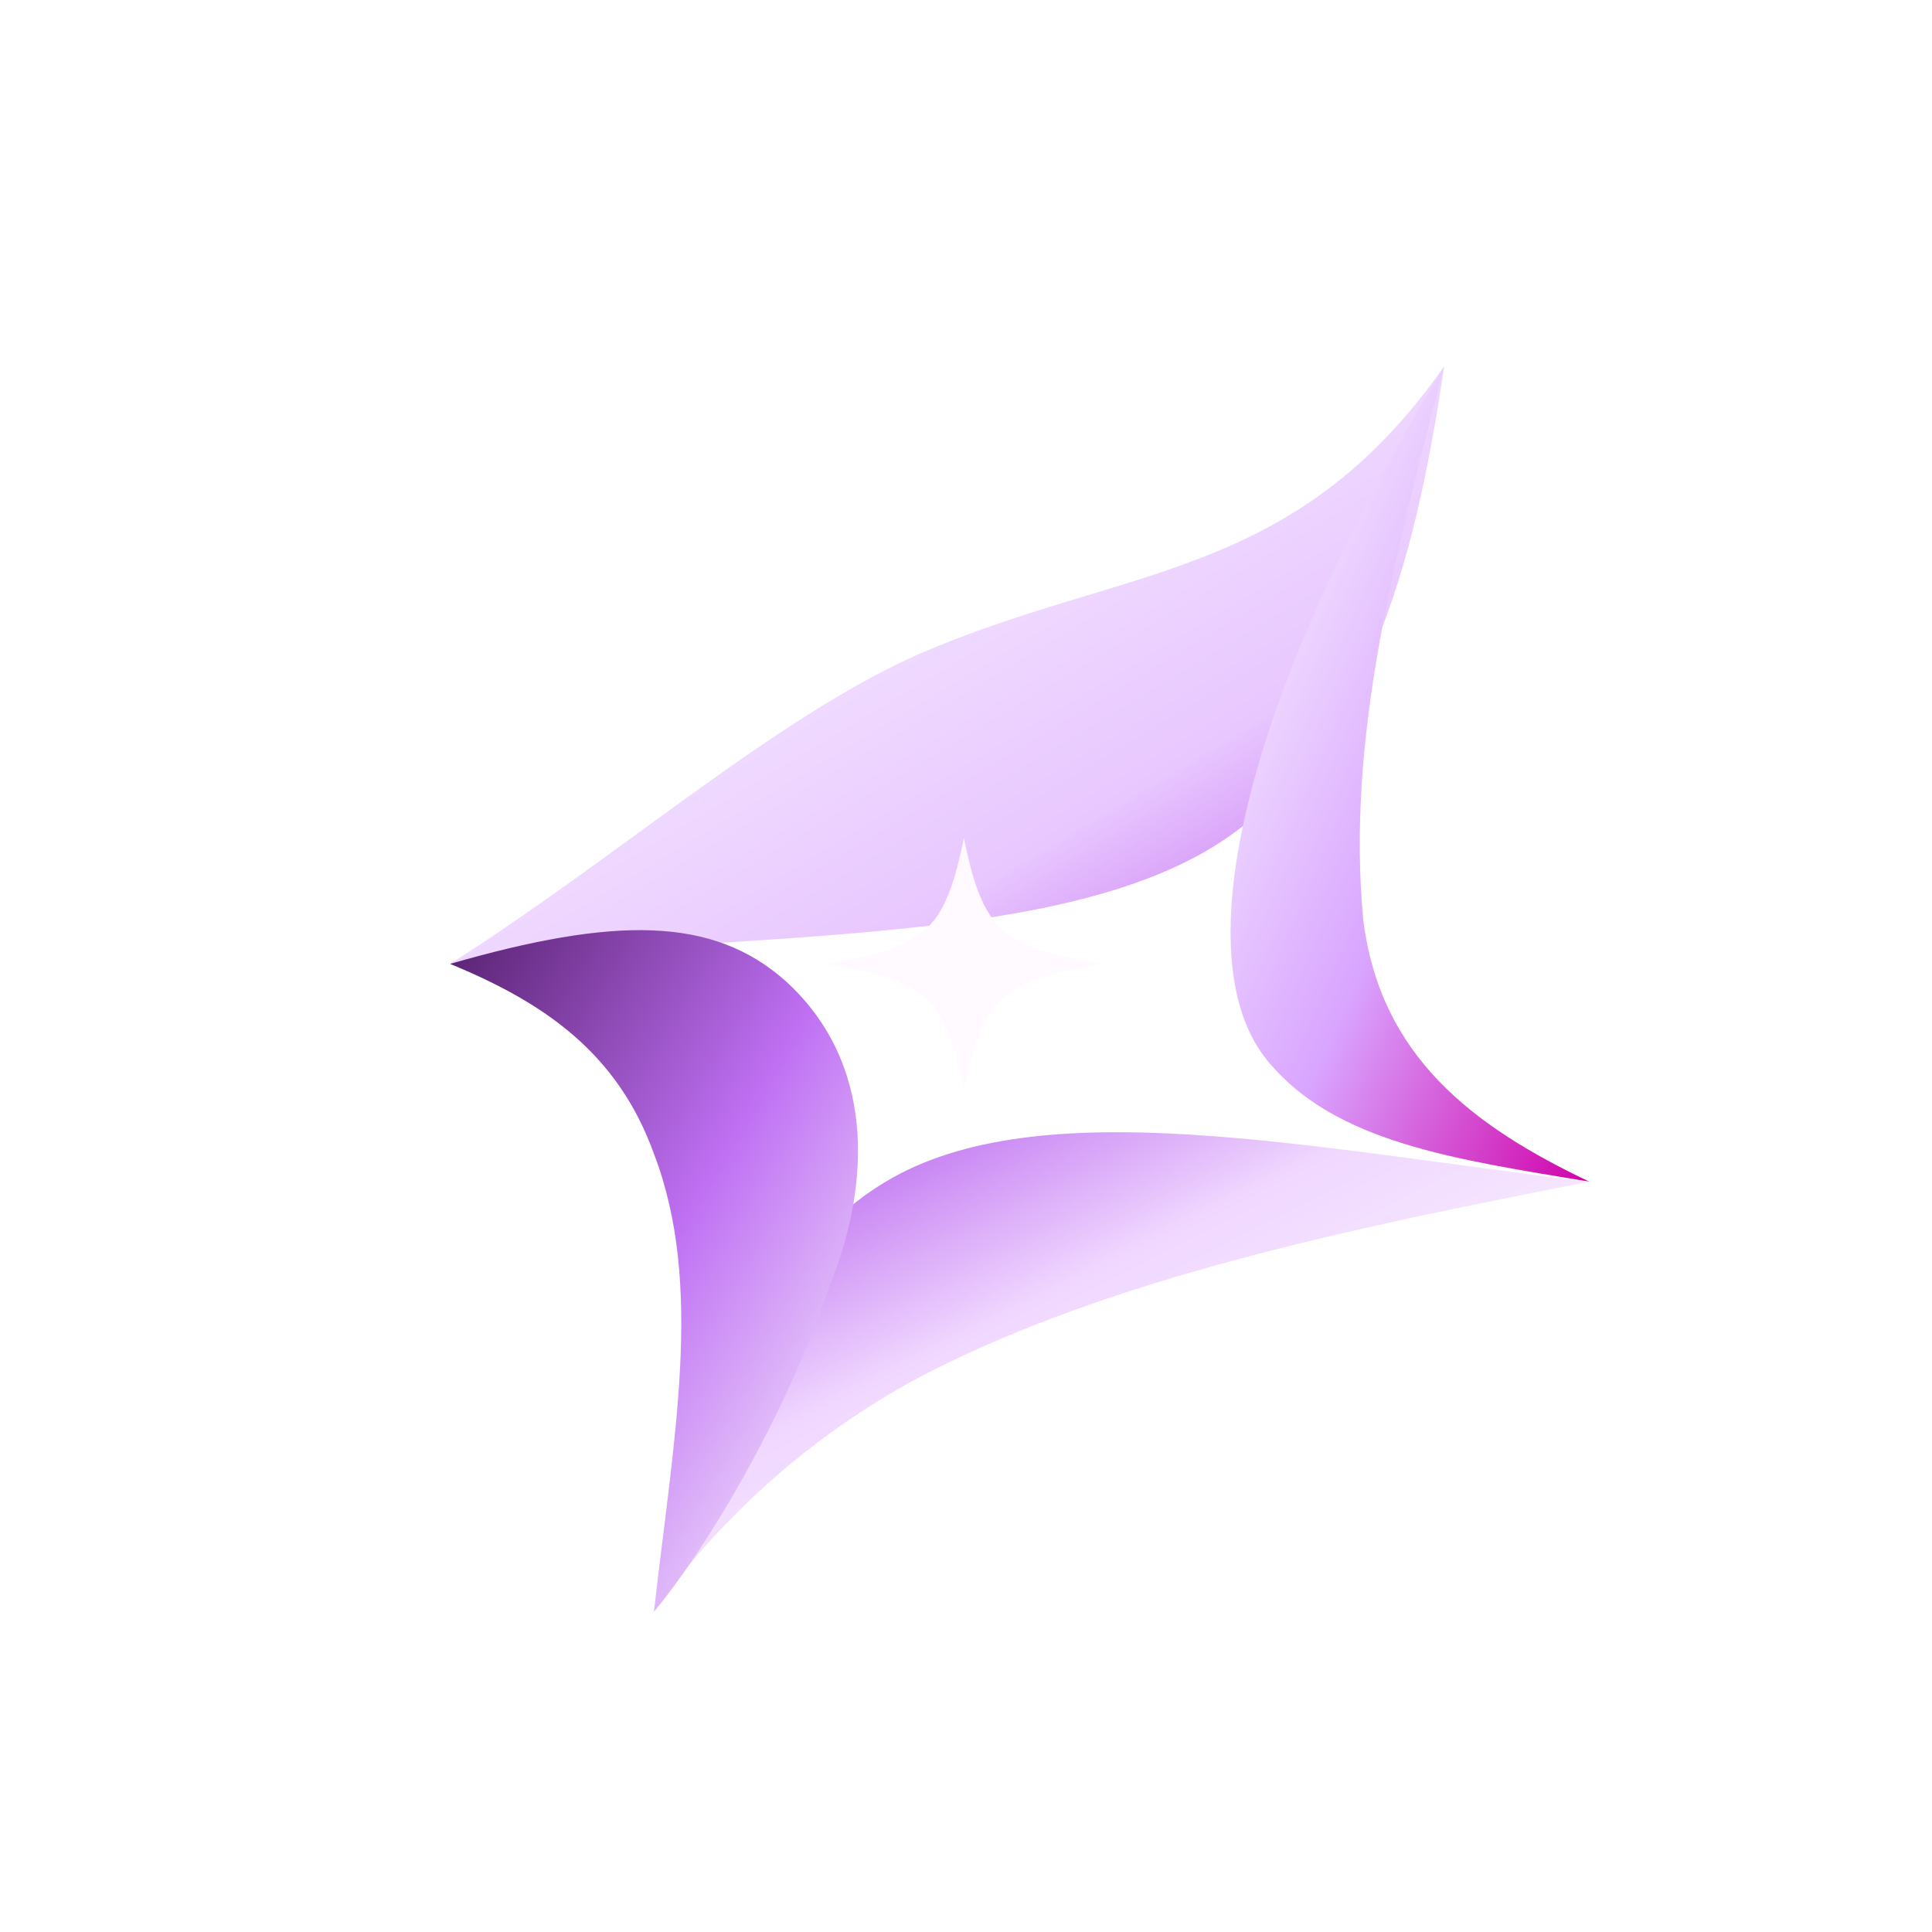
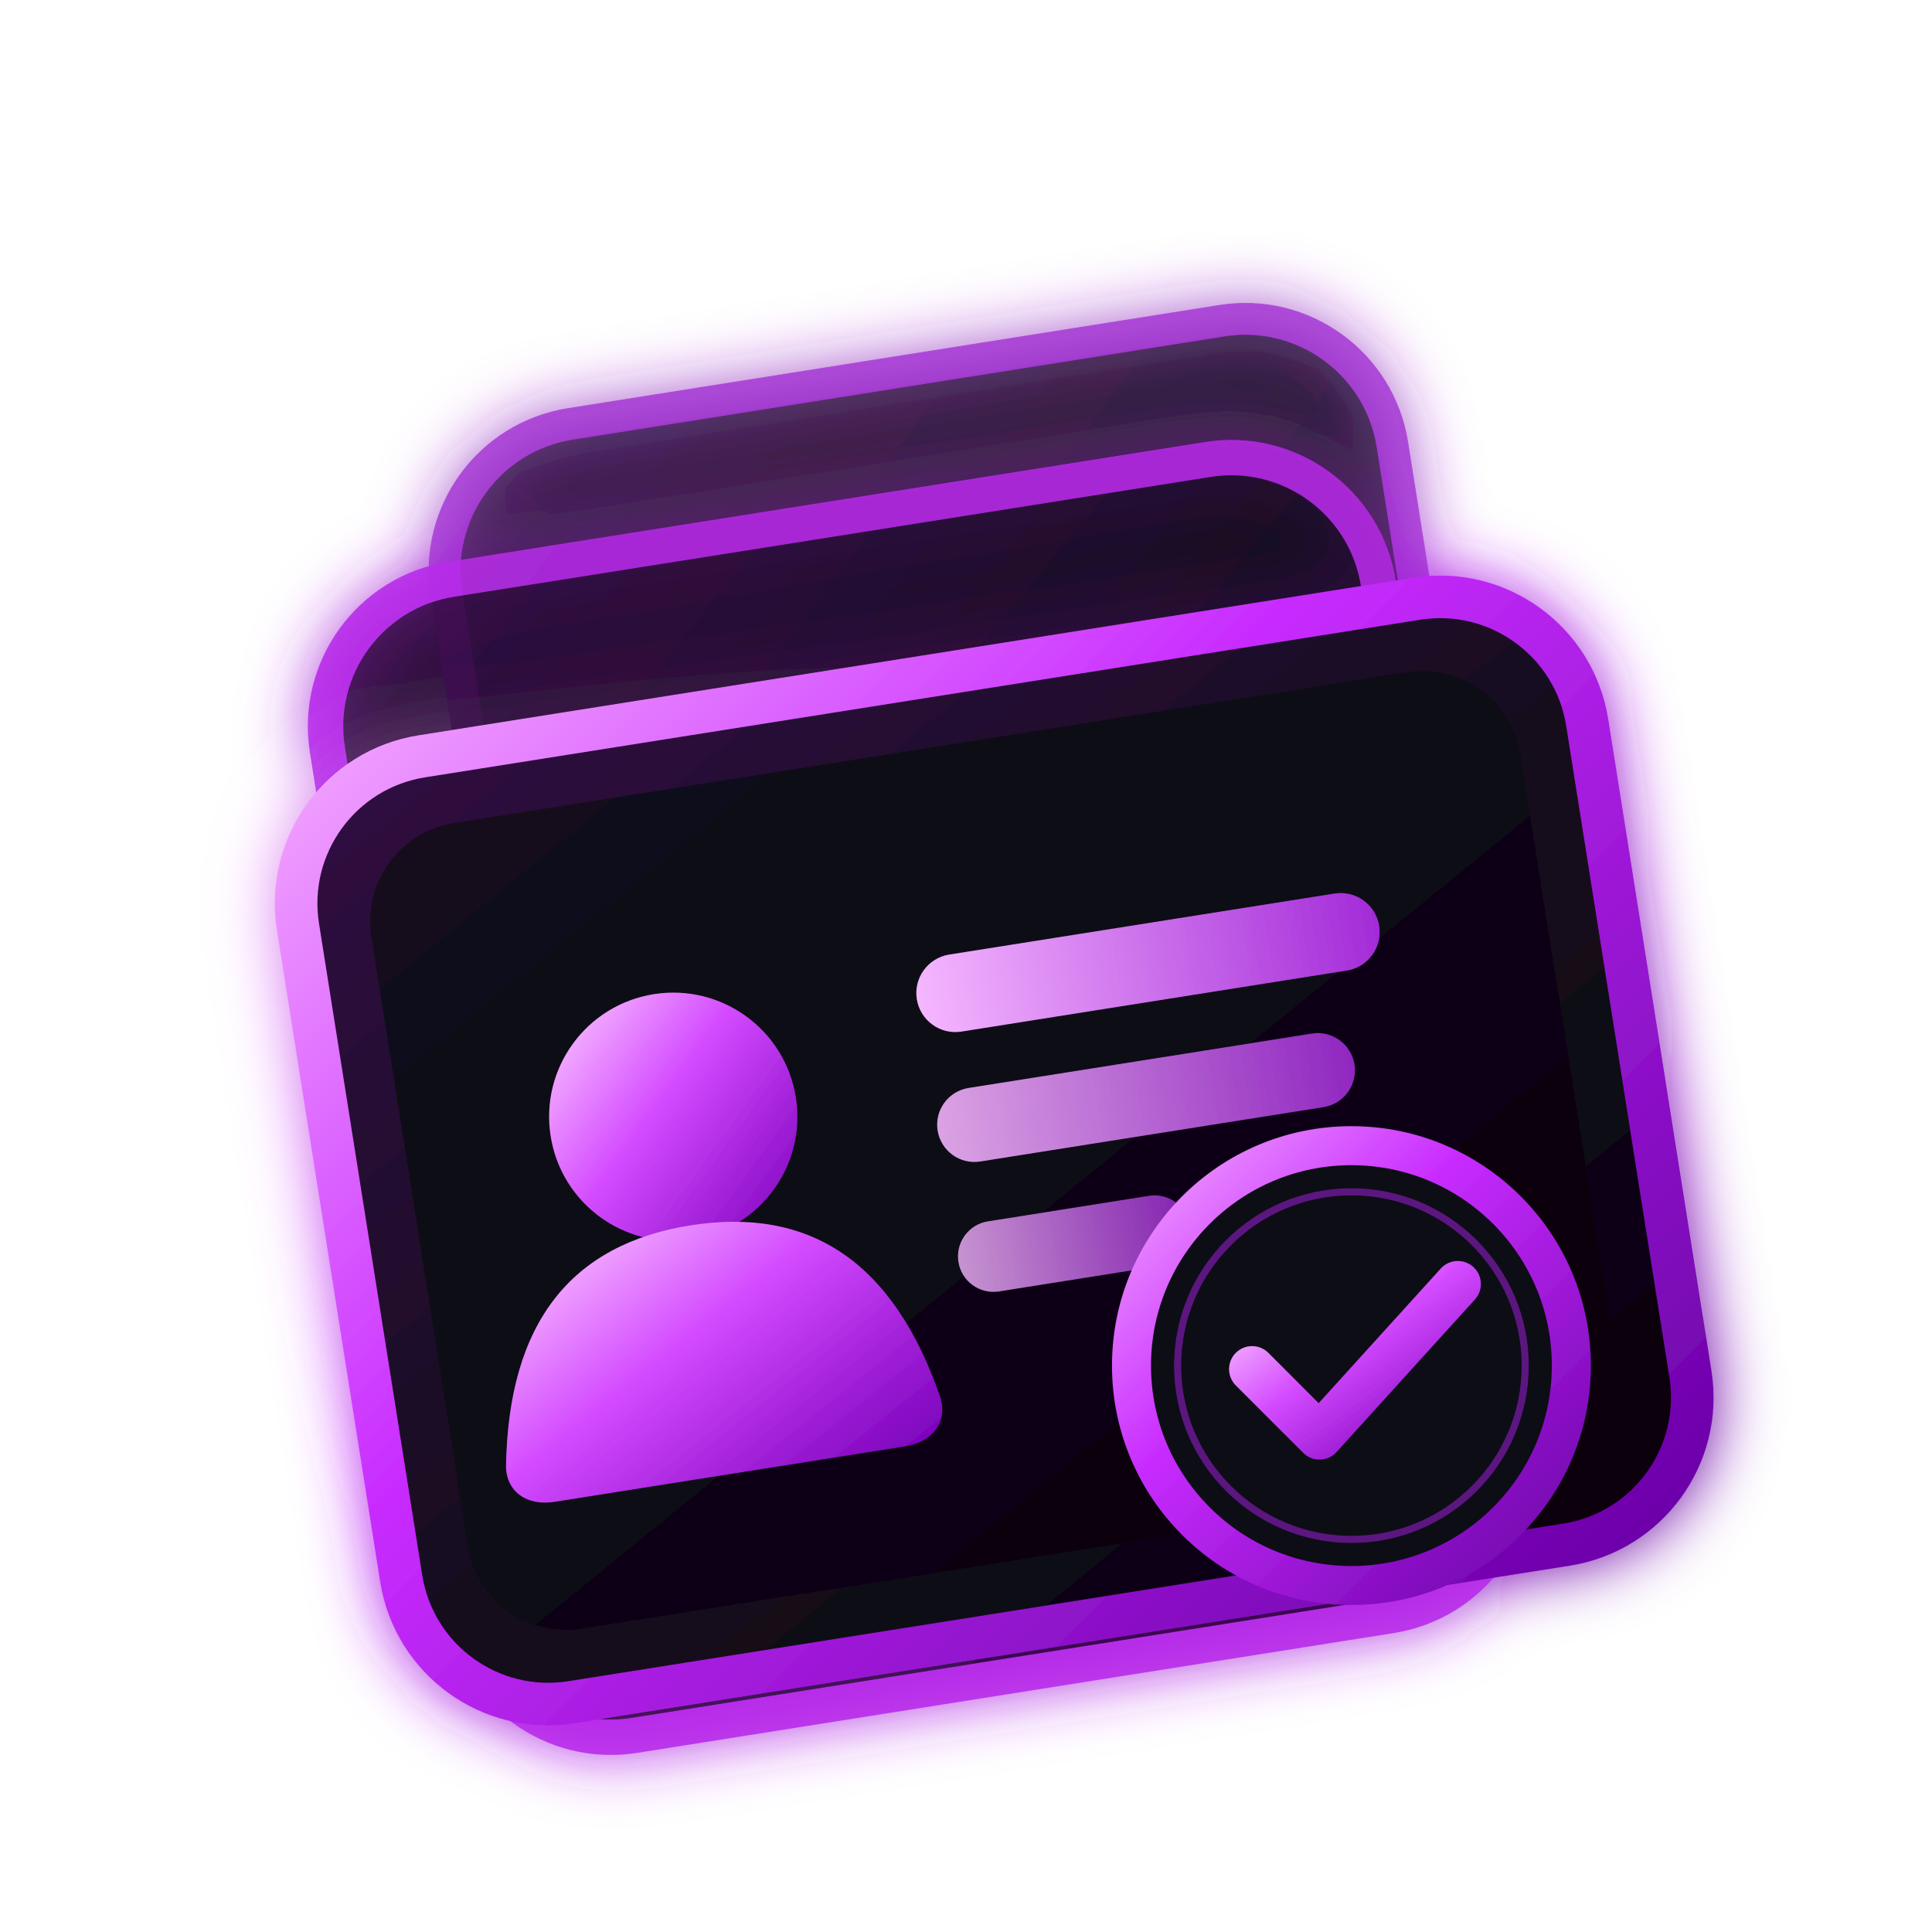
<svg xmlns="http://www.w3.org/2000/svg" viewBox="0 0 512 512">
  <defs>
-     <linearGradient id="bg" x1="0" y1="0" x2="1" y2="1">
-       <stop stop-color="#431064" />
-       <stop offset=".48" stop-color="#100719" />
-       <stop offset="1" stop-color="#30062e" />
+     <linearGradient id="edge" x1="0" y1="0" x2="1" y2="1">
+       <stop stop-color="#f2a5ff" />
+       <stop offset=".38" stop-color="#c82cff" />
+       <stop offset="1" stop-color="#6800a5" />
    </linearGradient>
-     <linearGradient id="bladeA" x1="0" y1="0" x2="1" y2="1">
-       <stop stop-color="#fff" />
-       <stop offset=".7" stop-color="#e8c7ff" />
-       <stop offset="1" stop-color="#bd55ed" />
+     <linearGradient id="card" x1="0" y1="0" x2=".8" y2="1">
+       <stop stop-color="#321044" />
+       <stop offset=".55" stop-color="#17091f" />
+       <stop offset="1" stop-color="#09050f" />
    </linearGradient>
-     <linearGradient id="bladeB" x1="0" y1="0" x2="1" y2="1">
-       <stop stop-color="#fff" />
-       <stop offset=".55" stop-color="#d9a5ff" />
-       <stop offset="1" stop-color="#d000a9" />
+     <linearGradient id="person" x1="0" y1="0" x2="1" y2="1">
+       <stop stop-color="#ffd1ff" />
+       <stop offset=".45" stop-color="#d34aff" />
+       <stop offset="1" stop-color="#7900b9" />
    </linearGradient>
-     <linearGradient id="bladeC" x1="0" y1="0" x2="1" y2="1">
-       <stop stop-color="#a843e9" />
-       <stop offset=".38" stop-color="#f0d7ff" />
-       <stop offset=".85" stop-color="#fff" />
-       <stop offset="1" stop-color="#d38bff" />
+     <linearGradient id="line" x1="0" y1="0" x2="1" y2="0">
+       <stop stop-color="#f5b7ff" />
+       <stop offset="1" stop-color="#a32bd8" />
    </linearGradient>
-     <linearGradient id="bladeD" x1="0" y1="0" x2="1" y2="1">
-       <stop stop-color="#572070" />
-       <stop offset=".5" stop-color="#bf70f3" />
-       <stop offset="1" stop-color="#fff" />
-     </linearGradient>
+     <radialGradient id="halo">
+       <stop stop-color="#d500ff" stop-opacity=".45" />
+       <stop offset="1" stop-color="#d500ff" stop-opacity="0" />
+     </radialGradient>
+     <filter id="glow" x="-60%" y="-60%" width="220%" height="220%">
+       <feGaussianBlur stdDeviation="9" result="b" />
+       <feMerge>
+         <feMergeNode in="b" />
+         <feMergeNode in="SourceGraphic" />
+       </feMerge>
+     </filter>
+     <filter id="soft" x="-40%" y="-40%" width="180%" height="180%">
+       <feGaussianBlur stdDeviation="28" />
+     </filter>
  </defs>
-   <g transform="translate(66 66) scale(.74)">
-     <g id="mark">
-       <path d="M72 256 C132 218 188 168 240 145 C314 113 374 119 428 42 C417 117 399 177 350 211 C293 250 184 244 72 256 Z" fill="url(#bladeA)" />
-       <path d="M428 42 C410 111 393 176 399 240 C405 289 438 314 480 334 C432 326 389 320 365 291 C334 254 357 159 428 42 Z" fill="url(#bladeB)" />
-       <path d="M480 334 C398 350 316 367 250 399 C200 423 164 460 145 488 C162 420 183 361 228 334 C283 301 379 322 480 334 Z" fill="url(#bladeC)" />
-       <path d="M72 256 C131 239 166 239 192 262 C224 291 223 334 208 371 C193 416 165 464 145 488 C152 426 163 371 145 324 C132 288 106 270 72 256 Z" fill="url(#bladeD)" />
-       <path d="M256 211 C263 245 270 250 306 256 C270 262 263 267 256 301 C249 267 242 262 206 256 C242 250 249 245 256 211 Z" fill="#fffaff" />
+   <g transform="translate(0 0) scale(.94) translate(16 16)">
+     <g filter="url(#glow)">
+       <g transform="rotate(-9 256 256)">
+         <rect x="128" y="88" width="270" height="330" rx="42" fill="url(#card)" stroke="#9e22d3" stroke-width="9" opacity=".72" />
+         <rect x="88" y="126" width="300" height="330" rx="42" fill="url(#card)" stroke="#b72bea" stroke-width="10" opacity=".86" />
+         <rect x="72" y="174" width="368" height="270" rx="42" fill="url(#card)" stroke="url(#edge)" stroke-width="12" />
+         <rect x="92" y="194" width="328" height="230" rx="28" fill="#09050f" opacity=".72" />
+       </g>
+       <g transform="rotate(-9 256 300)">
+         <circle cx="175" cy="286" r="35" fill="url(#person)" />
+         <path d="M113 376c7-40 28-59 62-59s55 19 62 59c1 7-4 12-12 12h-100c-8 0-13-5-12-12Z" fill="url(#person)" />
+         <rect x="248" y="253" width="132" height="22" rx="11" fill="url(#line)" />
+         <rect x="248" y="291" width="119" height="21" rx="10.5" fill="url(#line)" opacity=".88" />
+         <rect x="248" y="329" width="66" height="20" rx="10" fill="url(#line)" opacity=".8" />
+       </g>
+       <g>
+         <circle cx="365" cy="369" r="62" fill="#100719" stroke="url(#edge)" stroke-width="11" />
+         <circle cx="365" cy="369" r="49" fill="none" stroke="#8e24c5" stroke-width="2" opacity=".6" />
+         <path d="m337 370 19 19 39-43" fill="none" stroke="url(#person)" stroke-width="13" stroke-linecap="round" stroke-linejoin="round" />
+       </g>
    </g>
  </g>
</svg>
